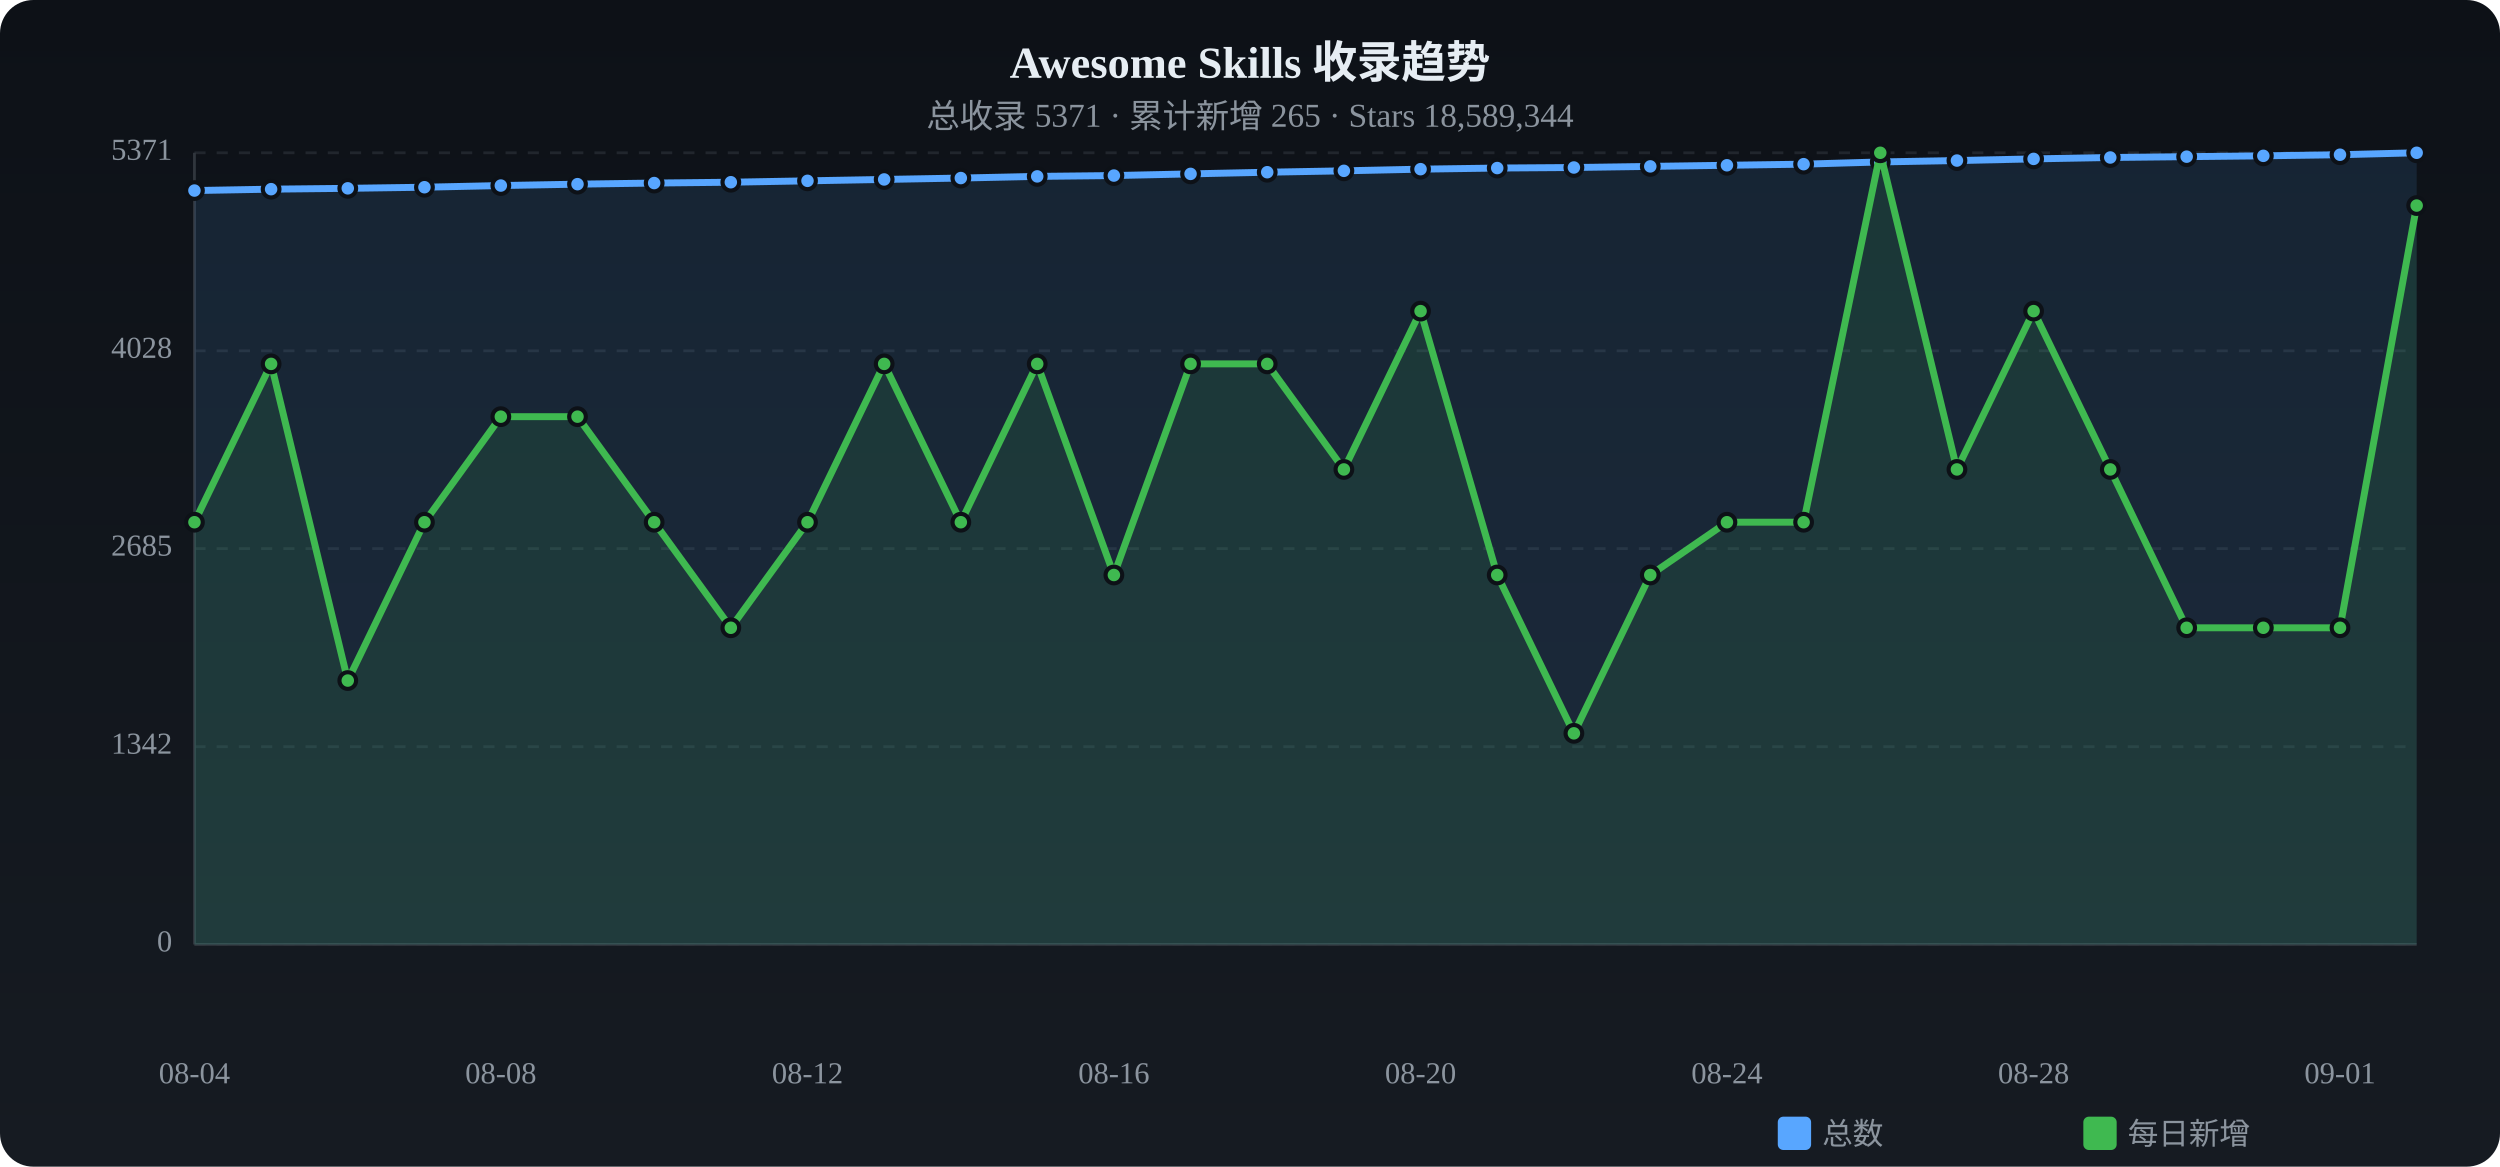
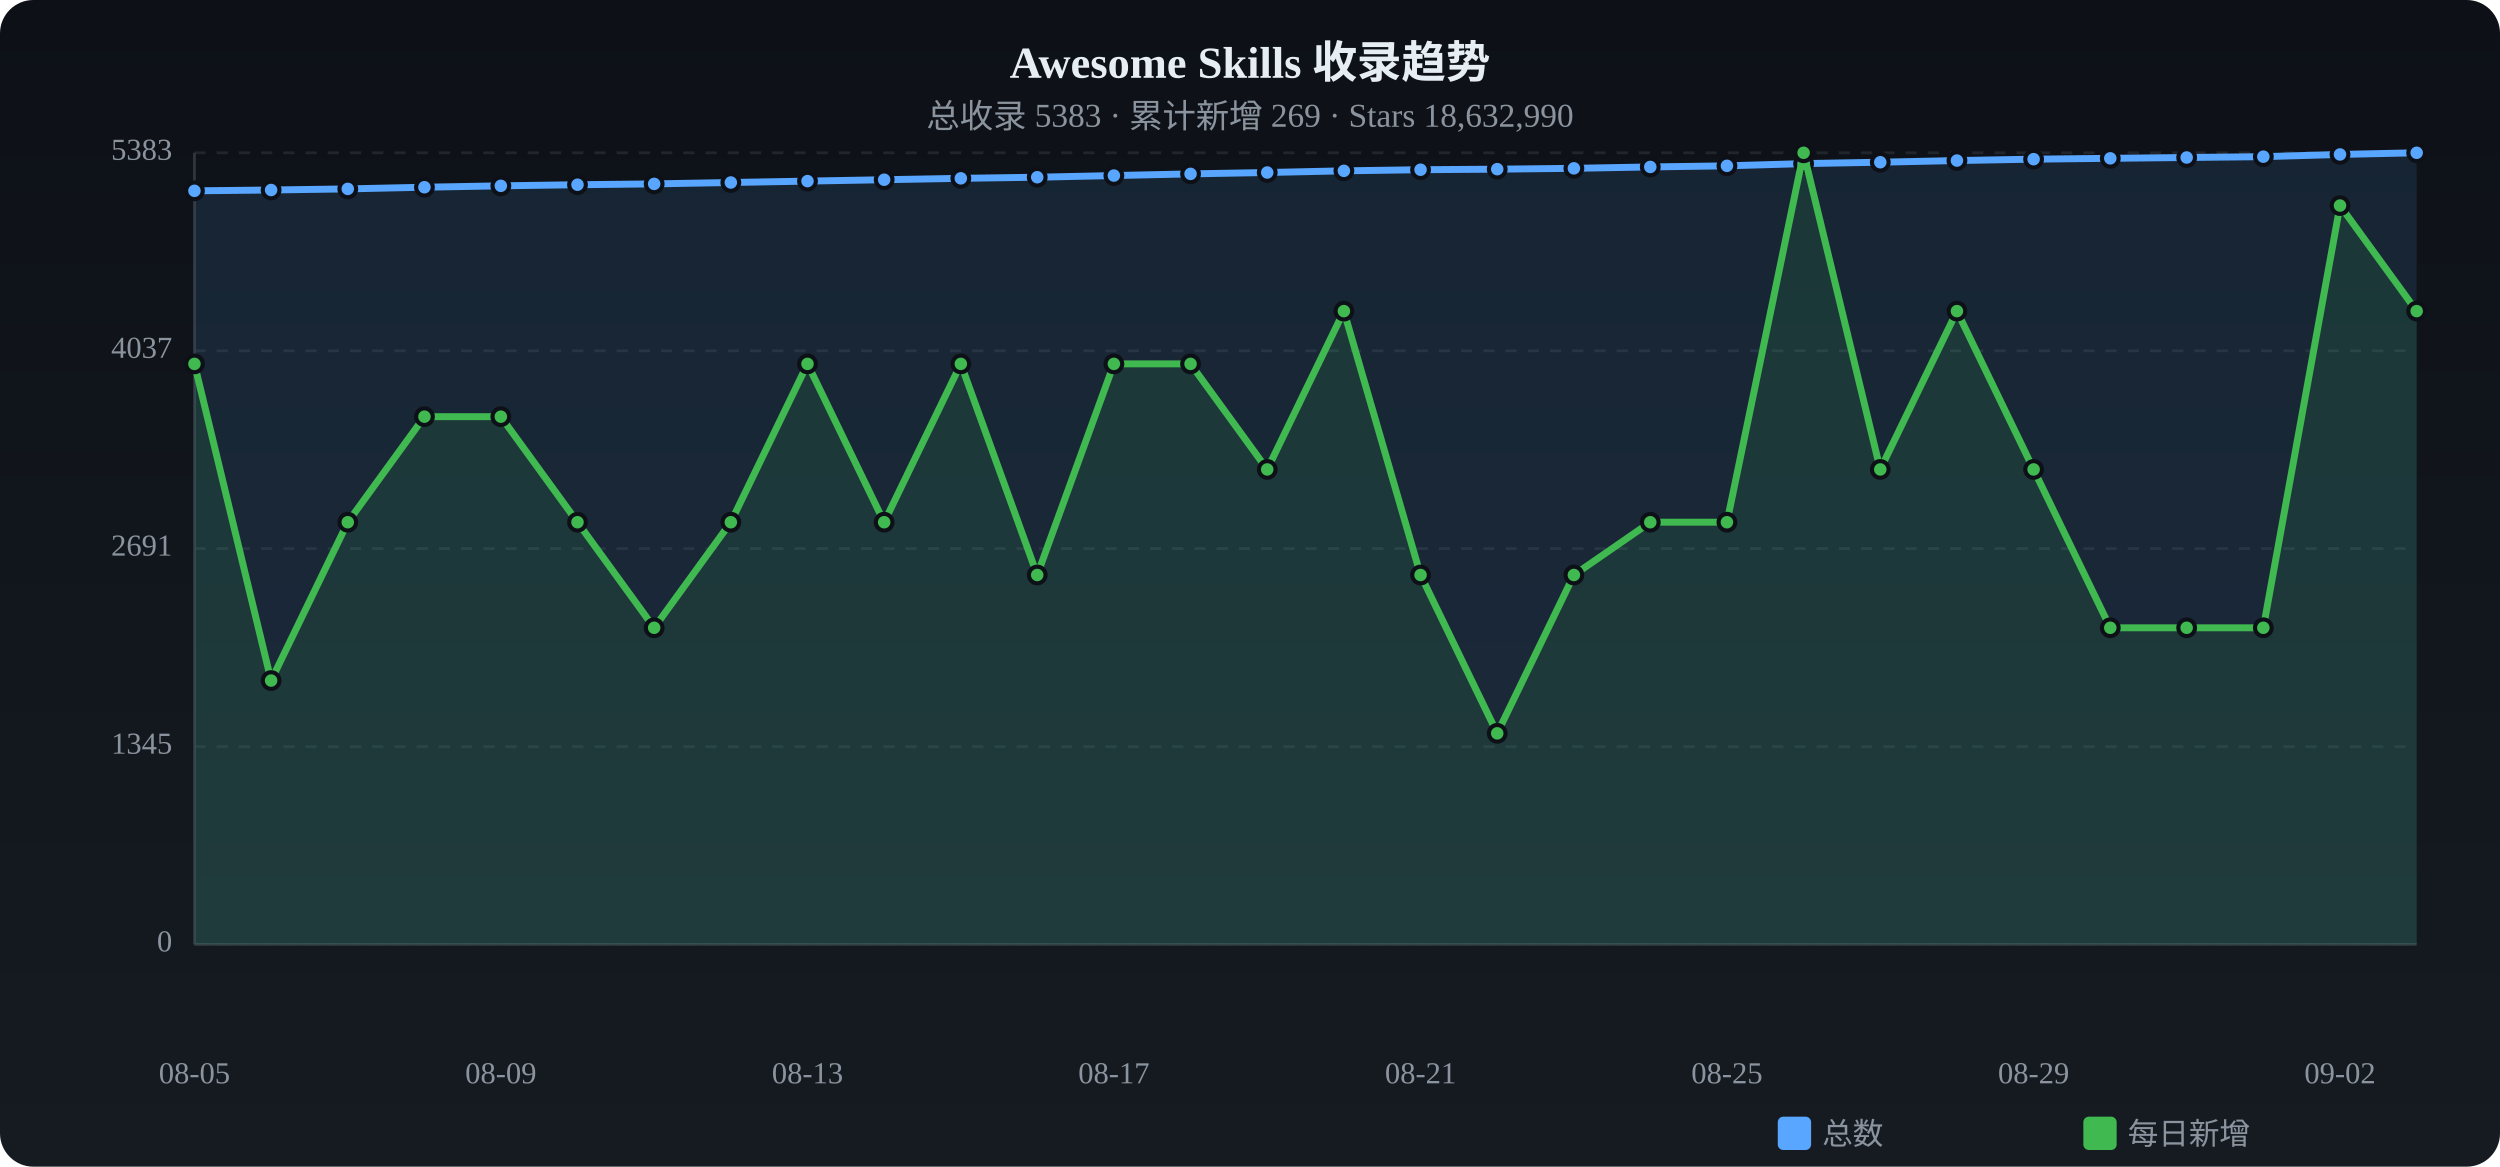
<svg xmlns="http://www.w3.org/2000/svg" viewBox="0 0 900 420" width="900" height="420">
  <defs>
    <linearGradient id="tbg" x1="0%" y1="0%" x2="0%" y2="100%">
      <stop offset="0%" stop-color="#0d1117" />
      <stop offset="100%" stop-color="#161b22" />
    </linearGradient>
  </defs>
  <rect width="900" height="420" rx="12" fill="url(#tbg)" />
  <text x="450.0" y="28" text-anchor="middle" fill="#e6edf3" font-size="16" font-weight="bold">Awesome Skills 收录趋势</text>
-   <text x="450.0" y="46" text-anchor="middle" fill="#8b949e" font-size="12">总收录 5371 · 累计新增 265 · Stars 18,589,344</text>
+   <text x="450.0" y="46" text-anchor="middle" fill="#8b949e" font-size="12">总收录 5383 · 累计新增 269 · Stars 18,632,990</text>
  <text x="62" y="340.0" text-anchor="end" fill="#8b949e" font-size="11" dominant-baseline="middle">0</text>
  <line x1="70" y1="340.0" x2="870" y2="340.0" stroke="#21262d" stroke-dasharray="4 4" />
-   <text x="62" y="268.8" text-anchor="end" fill="#8b949e" font-size="11" dominant-baseline="middle">1342</text>
+   <text x="62" y="268.8" text-anchor="end" fill="#8b949e" font-size="11" dominant-baseline="middle">1345</text>
  <line x1="70" y1="268.8" x2="870" y2="268.8" stroke="#21262d" stroke-dasharray="4 4" />
-   <text x="62" y="197.5" text-anchor="end" fill="#8b949e" font-size="11" dominant-baseline="middle">2685</text>
+   <text x="62" y="197.5" text-anchor="end" fill="#8b949e" font-size="11" dominant-baseline="middle">2691</text>
  <line x1="70" y1="197.5" x2="870" y2="197.5" stroke="#21262d" stroke-dasharray="4 4" />
-   <text x="62" y="126.3" text-anchor="end" fill="#8b949e" font-size="11" dominant-baseline="middle">4028</text>
+   <text x="62" y="126.3" text-anchor="end" fill="#8b949e" font-size="11" dominant-baseline="middle">4037</text>
  <line x1="70" y1="126.3" x2="870" y2="126.3" stroke="#21262d" stroke-dasharray="4 4" />
-   <text x="62" y="55.0" text-anchor="end" fill="#8b949e" font-size="11" dominant-baseline="middle">5371</text>
+   <text x="62" y="55.0" text-anchor="end" fill="#8b949e" font-size="11" dominant-baseline="middle">5383</text>
  <line x1="70" y1="55.0" x2="870" y2="55.0" stroke="#21262d" stroke-dasharray="4 4" />
  <line x1="70" y1="55" x2="70" y2="340" stroke="#30363d" />
  <line x1="70" y1="340" x2="870" y2="340" stroke="#30363d" />
-   <path d="M70.0,68.6 L97.6,68.1 L125.2,67.8 L152.8,67.4 L180.3,66.8 L207.9,66.3 L235.5,65.9 L263.1,65.6 L290.7,65.1 L318.3,64.6 L345.9,64.1 L373.4,63.5 L401.0,63.2 L428.6,62.6 L456.2,62.0 L483.8,61.5 L511.4,60.9 L539.0,60.5 L566.6,60.3 L594.1,59.9 L621.7,59.5 L649.3,59.1 L676.9,58.3 L704.5,57.8 L732.1,57.2 L759.7,56.7 L787.2,56.4 L814.8,56.1 L842.4,55.7 L870.0,55.0 L870.0,340 L70.0,340 Z" fill="#58a6ff" opacity="0.12" />
-   <polyline points="70.0,68.6 97.6,68.1 125.2,67.8 152.8,67.4 180.3,66.8 207.9,66.3 235.5,65.9 263.1,65.6 290.7,65.1 318.3,64.6 345.9,64.1 373.4,63.5 401.0,63.2 428.6,62.6 456.2,62.0 483.8,61.5 511.4,60.9 539.0,60.5 566.6,60.3 594.1,59.9 621.7,59.5 649.3,59.1 676.9,58.3 704.5,57.8 732.1,57.2 759.7,56.7 787.2,56.4 814.8,56.1 842.4,55.7 870.0,55.0" fill="none" stroke="#58a6ff" stroke-width="2.5" stroke-linecap="round" stroke-linejoin="round" />
-   <circle cx="70.0" cy="68.6" r="3" fill="#58a6ff" stroke="#0d1117" stroke-width="1.5" />
-   <circle cx="97.6" cy="68.1" r="3" fill="#58a6ff" stroke="#0d1117" stroke-width="1.5" />
-   <circle cx="125.2" cy="67.8" r="3" fill="#58a6ff" stroke="#0d1117" stroke-width="1.5" />
+   <path d="M70.0,68.7 L97.6,68.4 L125.2,68.0 L152.8,67.4 L180.3,66.9 L207.9,66.5 L235.5,66.2 L263.1,65.7 L290.7,65.2 L318.3,64.7 L345.9,64.2 L373.4,63.8 L401.0,63.2 L428.6,62.6 L456.2,62.1 L483.8,61.5 L511.4,61.1 L539.0,60.9 L566.6,60.6 L594.1,60.1 L621.7,59.7 L649.3,58.9 L676.9,58.4 L704.5,57.8 L732.1,57.3 L759.7,57.0 L787.2,56.7 L814.8,56.4 L842.4,55.6 L870.0,55.0 L870.0,340 L70.0,340 Z" fill="#58a6ff" opacity="0.12" />
+   <polyline points="70.0,68.7 97.6,68.4 125.2,68.0 152.8,67.4 180.3,66.9 207.9,66.5 235.5,66.2 263.1,65.7 290.7,65.2 318.3,64.7 345.9,64.2 373.4,63.8 401.0,63.2 428.6,62.6 456.2,62.1 483.8,61.5 511.4,61.1 539.0,60.9 566.6,60.6 594.1,60.1 621.7,59.7 649.3,58.9 676.9,58.4 704.5,57.8 732.1,57.3 759.7,57.0 787.2,56.7 814.8,56.4 842.4,55.6 870.0,55.0" fill="none" stroke="#58a6ff" stroke-width="2.5" stroke-linecap="round" stroke-linejoin="round" />
+   <circle cx="70.0" cy="68.7" r="3" fill="#58a6ff" stroke="#0d1117" stroke-width="1.5" />
+   <circle cx="97.6" cy="68.4" r="3" fill="#58a6ff" stroke="#0d1117" stroke-width="1.5" />
+   <circle cx="125.2" cy="68.0" r="3" fill="#58a6ff" stroke="#0d1117" stroke-width="1.5" />
  <circle cx="152.8" cy="67.4" r="3" fill="#58a6ff" stroke="#0d1117" stroke-width="1.5" />
-   <circle cx="180.3" cy="66.8" r="3" fill="#58a6ff" stroke="#0d1117" stroke-width="1.5" />
-   <circle cx="207.9" cy="66.3" r="3" fill="#58a6ff" stroke="#0d1117" stroke-width="1.5" />
-   <circle cx="235.5" cy="65.9" r="3" fill="#58a6ff" stroke="#0d1117" stroke-width="1.5" />
-   <circle cx="263.1" cy="65.6" r="3" fill="#58a6ff" stroke="#0d1117" stroke-width="1.5" />
-   <circle cx="290.7" cy="65.1" r="3" fill="#58a6ff" stroke="#0d1117" stroke-width="1.5" />
-   <circle cx="318.3" cy="64.6" r="3" fill="#58a6ff" stroke="#0d1117" stroke-width="1.5" />
-   <circle cx="345.9" cy="64.1" r="3" fill="#58a6ff" stroke="#0d1117" stroke-width="1.5" />
-   <circle cx="373.4" cy="63.5" r="3" fill="#58a6ff" stroke="#0d1117" stroke-width="1.5" />
+   <circle cx="180.3" cy="66.9" r="3" fill="#58a6ff" stroke="#0d1117" stroke-width="1.5" />
+   <circle cx="207.9" cy="66.5" r="3" fill="#58a6ff" stroke="#0d1117" stroke-width="1.5" />
+   <circle cx="235.5" cy="66.2" r="3" fill="#58a6ff" stroke="#0d1117" stroke-width="1.5" />
+   <circle cx="263.1" cy="65.7" r="3" fill="#58a6ff" stroke="#0d1117" stroke-width="1.5" />
+   <circle cx="290.7" cy="65.2" r="3" fill="#58a6ff" stroke="#0d1117" stroke-width="1.5" />
+   <circle cx="318.3" cy="64.7" r="3" fill="#58a6ff" stroke="#0d1117" stroke-width="1.5" />
+   <circle cx="345.9" cy="64.2" r="3" fill="#58a6ff" stroke="#0d1117" stroke-width="1.5" />
+   <circle cx="373.4" cy="63.8" r="3" fill="#58a6ff" stroke="#0d1117" stroke-width="1.5" />
  <circle cx="401.0" cy="63.2" r="3" fill="#58a6ff" stroke="#0d1117" stroke-width="1.5" />
  <circle cx="428.6" cy="62.6" r="3" fill="#58a6ff" stroke="#0d1117" stroke-width="1.5" />
-   <circle cx="456.2" cy="62.0" r="3" fill="#58a6ff" stroke="#0d1117" stroke-width="1.5" />
+   <circle cx="456.2" cy="62.1" r="3" fill="#58a6ff" stroke="#0d1117" stroke-width="1.5" />
  <circle cx="483.8" cy="61.5" r="3" fill="#58a6ff" stroke="#0d1117" stroke-width="1.5" />
-   <circle cx="511.4" cy="60.9" r="3" fill="#58a6ff" stroke="#0d1117" stroke-width="1.5" />
-   <circle cx="539.0" cy="60.5" r="3" fill="#58a6ff" stroke="#0d1117" stroke-width="1.5" />
-   <circle cx="566.6" cy="60.3" r="3" fill="#58a6ff" stroke="#0d1117" stroke-width="1.5" />
-   <circle cx="594.1" cy="59.9" r="3" fill="#58a6ff" stroke="#0d1117" stroke-width="1.5" />
-   <circle cx="621.7" cy="59.5" r="3" fill="#58a6ff" stroke="#0d1117" stroke-width="1.5" />
-   <circle cx="649.3" cy="59.1" r="3" fill="#58a6ff" stroke="#0d1117" stroke-width="1.5" />
-   <circle cx="676.9" cy="58.3" r="3" fill="#58a6ff" stroke="#0d1117" stroke-width="1.5" />
+   <circle cx="511.4" cy="61.1" r="3" fill="#58a6ff" stroke="#0d1117" stroke-width="1.5" />
+   <circle cx="539.0" cy="60.9" r="3" fill="#58a6ff" stroke="#0d1117" stroke-width="1.5" />
+   <circle cx="566.6" cy="60.6" r="3" fill="#58a6ff" stroke="#0d1117" stroke-width="1.5" />
+   <circle cx="594.1" cy="60.1" r="3" fill="#58a6ff" stroke="#0d1117" stroke-width="1.5" />
+   <circle cx="621.7" cy="59.7" r="3" fill="#58a6ff" stroke="#0d1117" stroke-width="1.5" />
+   <circle cx="649.3" cy="58.9" r="3" fill="#58a6ff" stroke="#0d1117" stroke-width="1.5" />
+   <circle cx="676.9" cy="58.4" r="3" fill="#58a6ff" stroke="#0d1117" stroke-width="1.5" />
  <circle cx="704.5" cy="57.8" r="3" fill="#58a6ff" stroke="#0d1117" stroke-width="1.5" />
-   <circle cx="732.1" cy="57.2" r="3" fill="#58a6ff" stroke="#0d1117" stroke-width="1.5" />
-   <circle cx="759.7" cy="56.7" r="3" fill="#58a6ff" stroke="#0d1117" stroke-width="1.5" />
-   <circle cx="787.2" cy="56.4" r="3" fill="#58a6ff" stroke="#0d1117" stroke-width="1.5" />
-   <circle cx="814.8" cy="56.1" r="3" fill="#58a6ff" stroke="#0d1117" stroke-width="1.5" />
-   <circle cx="842.4" cy="55.7" r="3" fill="#58a6ff" stroke="#0d1117" stroke-width="1.5" />
+   <circle cx="732.1" cy="57.3" r="3" fill="#58a6ff" stroke="#0d1117" stroke-width="1.5" />
+   <circle cx="759.7" cy="57.0" r="3" fill="#58a6ff" stroke="#0d1117" stroke-width="1.5" />
+   <circle cx="787.2" cy="56.7" r="3" fill="#58a6ff" stroke="#0d1117" stroke-width="1.5" />
+   <circle cx="814.8" cy="56.4" r="3" fill="#58a6ff" stroke="#0d1117" stroke-width="1.5" />
+   <circle cx="842.4" cy="55.6" r="3" fill="#58a6ff" stroke="#0d1117" stroke-width="1.5" />
  <circle cx="870.0" cy="55.0" r="3" fill="#58a6ff" stroke="#0d1117" stroke-width="1.5" />
-   <path d="M70.0,188.0 L97.6,131.0 L125.2,245.0 L152.8,188.0 L180.3,150.0 L207.9,150.0 L235.5,188.0 L263.1,226.0 L290.7,188.0 L318.3,131.0 L345.9,188.0 L373.4,131.0 L401.0,207.0 L428.6,131.0 L456.2,131.0 L483.8,169.0 L511.4,112.0 L539.0,207.0 L566.6,264.0 L594.1,207.0 L621.7,188.0 L649.3,188.0 L676.9,55.0 L704.5,169.0 L732.1,112.0 L759.7,169.0 L787.2,226.0 L814.8,226.0 L842.4,226.0 L870.0,74.0 L870.0,340 L70.0,340 Z" fill="#3fb950" opacity="0.12" />
-   <polyline points="70.0,188.0 97.6,131.0 125.2,245.0 152.8,188.0 180.3,150.0 207.9,150.0 235.5,188.0 263.1,226.0 290.7,188.0 318.3,131.0 345.9,188.0 373.4,131.0 401.0,207.0 428.6,131.0 456.2,131.0 483.8,169.0 511.4,112.0 539.0,207.0 566.6,264.0 594.1,207.0 621.7,188.0 649.3,188.0 676.9,55.0 704.5,169.0 732.1,112.0 759.7,169.0 787.2,226.0 814.8,226.0 842.4,226.0 870.0,74.0" fill="none" stroke="#3fb950" stroke-width="2.5" stroke-linecap="round" stroke-linejoin="round" />
-   <circle cx="70.0" cy="188.0" r="3" fill="#3fb950" stroke="#0d1117" stroke-width="1.5" />
-   <circle cx="97.6" cy="131.0" r="3" fill="#3fb950" stroke="#0d1117" stroke-width="1.5" />
-   <circle cx="125.2" cy="245.0" r="3" fill="#3fb950" stroke="#0d1117" stroke-width="1.5" />
-   <circle cx="152.8" cy="188.0" r="3" fill="#3fb950" stroke="#0d1117" stroke-width="1.5" />
+   <path d="M70.0,131.0 L97.6,245.0 L125.2,188.0 L152.8,150.0 L180.3,150.0 L207.9,188.0 L235.5,226.0 L263.1,188.0 L290.7,131.0 L318.3,188.0 L345.9,131.0 L373.4,207.0 L401.0,131.0 L428.6,131.0 L456.2,169.0 L483.8,112.0 L511.4,207.0 L539.0,264.0 L566.6,207.0 L594.1,188.0 L621.7,188.0 L649.3,55.0 L676.9,169.0 L704.5,112.0 L732.1,169.0 L759.7,226.0 L787.2,226.0 L814.8,226.0 L842.4,74.0 L870.0,112.0 L870.0,340 L70.0,340 Z" fill="#3fb950" opacity="0.12" />
+   <polyline points="70.0,131.0 97.6,245.0 125.2,188.0 152.8,150.0 180.3,150.0 207.9,188.0 235.5,226.0 263.1,188.0 290.7,131.0 318.3,188.0 345.9,131.0 373.4,207.0 401.0,131.0 428.6,131.0 456.2,169.0 483.8,112.0 511.4,207.0 539.0,264.0 566.6,207.0 594.1,188.0 621.7,188.0 649.3,55.0 676.9,169.0 704.5,112.0 732.1,169.0 759.7,226.0 787.2,226.0 814.8,226.0 842.4,74.0 870.0,112.0" fill="none" stroke="#3fb950" stroke-width="2.5" stroke-linecap="round" stroke-linejoin="round" />
+   <circle cx="70.0" cy="131.0" r="3" fill="#3fb950" stroke="#0d1117" stroke-width="1.5" />
+   <circle cx="97.6" cy="245.0" r="3" fill="#3fb950" stroke="#0d1117" stroke-width="1.5" />
+   <circle cx="125.2" cy="188.0" r="3" fill="#3fb950" stroke="#0d1117" stroke-width="1.5" />
+   <circle cx="152.8" cy="150.0" r="3" fill="#3fb950" stroke="#0d1117" stroke-width="1.5" />
  <circle cx="180.3" cy="150.0" r="3" fill="#3fb950" stroke="#0d1117" stroke-width="1.5" />
-   <circle cx="207.9" cy="150.0" r="3" fill="#3fb950" stroke="#0d1117" stroke-width="1.5" />
-   <circle cx="235.5" cy="188.0" r="3" fill="#3fb950" stroke="#0d1117" stroke-width="1.5" />
-   <circle cx="263.1" cy="226.0" r="3" fill="#3fb950" stroke="#0d1117" stroke-width="1.5" />
-   <circle cx="290.7" cy="188.0" r="3" fill="#3fb950" stroke="#0d1117" stroke-width="1.5" />
-   <circle cx="318.3" cy="131.0" r="3" fill="#3fb950" stroke="#0d1117" stroke-width="1.5" />
-   <circle cx="345.9" cy="188.0" r="3" fill="#3fb950" stroke="#0d1117" stroke-width="1.5" />
-   <circle cx="373.4" cy="131.0" r="3" fill="#3fb950" stroke="#0d1117" stroke-width="1.5" />
-   <circle cx="401.0" cy="207.0" r="3" fill="#3fb950" stroke="#0d1117" stroke-width="1.5" />
+   <circle cx="207.9" cy="188.0" r="3" fill="#3fb950" stroke="#0d1117" stroke-width="1.5" />
+   <circle cx="235.5" cy="226.0" r="3" fill="#3fb950" stroke="#0d1117" stroke-width="1.5" />
+   <circle cx="263.1" cy="188.0" r="3" fill="#3fb950" stroke="#0d1117" stroke-width="1.5" />
+   <circle cx="290.7" cy="131.0" r="3" fill="#3fb950" stroke="#0d1117" stroke-width="1.5" />
+   <circle cx="318.3" cy="188.0" r="3" fill="#3fb950" stroke="#0d1117" stroke-width="1.5" />
+   <circle cx="345.9" cy="131.0" r="3" fill="#3fb950" stroke="#0d1117" stroke-width="1.5" />
+   <circle cx="373.4" cy="207.0" r="3" fill="#3fb950" stroke="#0d1117" stroke-width="1.5" />
+   <circle cx="401.0" cy="131.0" r="3" fill="#3fb950" stroke="#0d1117" stroke-width="1.5" />
  <circle cx="428.6" cy="131.0" r="3" fill="#3fb950" stroke="#0d1117" stroke-width="1.5" />
-   <circle cx="456.2" cy="131.0" r="3" fill="#3fb950" stroke="#0d1117" stroke-width="1.5" />
-   <circle cx="483.8" cy="169.0" r="3" fill="#3fb950" stroke="#0d1117" stroke-width="1.5" />
-   <circle cx="511.4" cy="112.0" r="3" fill="#3fb950" stroke="#0d1117" stroke-width="1.5" />
-   <circle cx="539.0" cy="207.0" r="3" fill="#3fb950" stroke="#0d1117" stroke-width="1.5" />
-   <circle cx="566.6" cy="264.0" r="3" fill="#3fb950" stroke="#0d1117" stroke-width="1.5" />
-   <circle cx="594.1" cy="207.0" r="3" fill="#3fb950" stroke="#0d1117" stroke-width="1.5" />
+   <circle cx="456.2" cy="169.0" r="3" fill="#3fb950" stroke="#0d1117" stroke-width="1.5" />
+   <circle cx="483.8" cy="112.0" r="3" fill="#3fb950" stroke="#0d1117" stroke-width="1.5" />
+   <circle cx="511.4" cy="207.0" r="3" fill="#3fb950" stroke="#0d1117" stroke-width="1.5" />
+   <circle cx="539.0" cy="264.0" r="3" fill="#3fb950" stroke="#0d1117" stroke-width="1.5" />
+   <circle cx="566.6" cy="207.0" r="3" fill="#3fb950" stroke="#0d1117" stroke-width="1.5" />
+   <circle cx="594.1" cy="188.0" r="3" fill="#3fb950" stroke="#0d1117" stroke-width="1.5" />
  <circle cx="621.7" cy="188.0" r="3" fill="#3fb950" stroke="#0d1117" stroke-width="1.5" />
-   <circle cx="649.3" cy="188.0" r="3" fill="#3fb950" stroke="#0d1117" stroke-width="1.5" />
-   <circle cx="676.9" cy="55.0" r="3" fill="#3fb950" stroke="#0d1117" stroke-width="1.5" />
-   <circle cx="704.5" cy="169.0" r="3" fill="#3fb950" stroke="#0d1117" stroke-width="1.5" />
-   <circle cx="732.1" cy="112.0" r="3" fill="#3fb950" stroke="#0d1117" stroke-width="1.5" />
-   <circle cx="759.7" cy="169.0" r="3" fill="#3fb950" stroke="#0d1117" stroke-width="1.5" />
+   <circle cx="649.3" cy="55.0" r="3" fill="#3fb950" stroke="#0d1117" stroke-width="1.5" />
+   <circle cx="676.9" cy="169.0" r="3" fill="#3fb950" stroke="#0d1117" stroke-width="1.5" />
+   <circle cx="704.5" cy="112.0" r="3" fill="#3fb950" stroke="#0d1117" stroke-width="1.5" />
+   <circle cx="732.1" cy="169.0" r="3" fill="#3fb950" stroke="#0d1117" stroke-width="1.5" />
+   <circle cx="759.7" cy="226.0" r="3" fill="#3fb950" stroke="#0d1117" stroke-width="1.5" />
  <circle cx="787.2" cy="226.0" r="3" fill="#3fb950" stroke="#0d1117" stroke-width="1.5" />
  <circle cx="814.8" cy="226.0" r="3" fill="#3fb950" stroke="#0d1117" stroke-width="1.5" />
-   <circle cx="842.4" cy="226.0" r="3" fill="#3fb950" stroke="#0d1117" stroke-width="1.5" />
-   <circle cx="870.0" cy="74.0" r="3" fill="#3fb950" stroke="#0d1117" stroke-width="1.5" />
-   <text x="70.0" y="390" text-anchor="middle" fill="#8b949e" font-size="11">08-04</text>
-   <text x="180.3" y="390" text-anchor="middle" fill="#8b949e" font-size="11">08-08</text>
-   <text x="290.7" y="390" text-anchor="middle" fill="#8b949e" font-size="11">08-12</text>
-   <text x="401.0" y="390" text-anchor="middle" fill="#8b949e" font-size="11">08-16</text>
-   <text x="511.4" y="390" text-anchor="middle" fill="#8b949e" font-size="11">08-20</text>
-   <text x="621.7" y="390" text-anchor="middle" fill="#8b949e" font-size="11">08-24</text>
-   <text x="732.1" y="390" text-anchor="middle" fill="#8b949e" font-size="11">08-28</text>
-   <text x="842.4" y="390" text-anchor="middle" fill="#8b949e" font-size="11">09-01</text>
+   <circle cx="842.4" cy="74.0" r="3" fill="#3fb950" stroke="#0d1117" stroke-width="1.5" />
+   <circle cx="870.0" cy="112.0" r="3" fill="#3fb950" stroke="#0d1117" stroke-width="1.5" />
+   <text x="70.0" y="390" text-anchor="middle" fill="#8b949e" font-size="11">08-05</text>
+   <text x="180.3" y="390" text-anchor="middle" fill="#8b949e" font-size="11">08-09</text>
+   <text x="290.7" y="390" text-anchor="middle" fill="#8b949e" font-size="11">08-13</text>
+   <text x="401.0" y="390" text-anchor="middle" fill="#8b949e" font-size="11">08-17</text>
+   <text x="511.4" y="390" text-anchor="middle" fill="#8b949e" font-size="11">08-21</text>
+   <text x="621.7" y="390" text-anchor="middle" fill="#8b949e" font-size="11">08-25</text>
+   <text x="732.1" y="390" text-anchor="middle" fill="#8b949e" font-size="11">08-29</text>
+   <text x="842.4" y="390" text-anchor="middle" fill="#8b949e" font-size="11">09-02</text>
  <rect x="640" y="402" width="12" height="12" rx="2" fill="#58a6ff" />
  <text x="656" y="412" fill="#8b949e" font-size="11">总数</text>
  <rect x="750" y="402" width="12" height="12" rx="2" fill="#3fb950" />
  <text x="766" y="412" fill="#8b949e" font-size="11">每日新增</text>
</svg>
